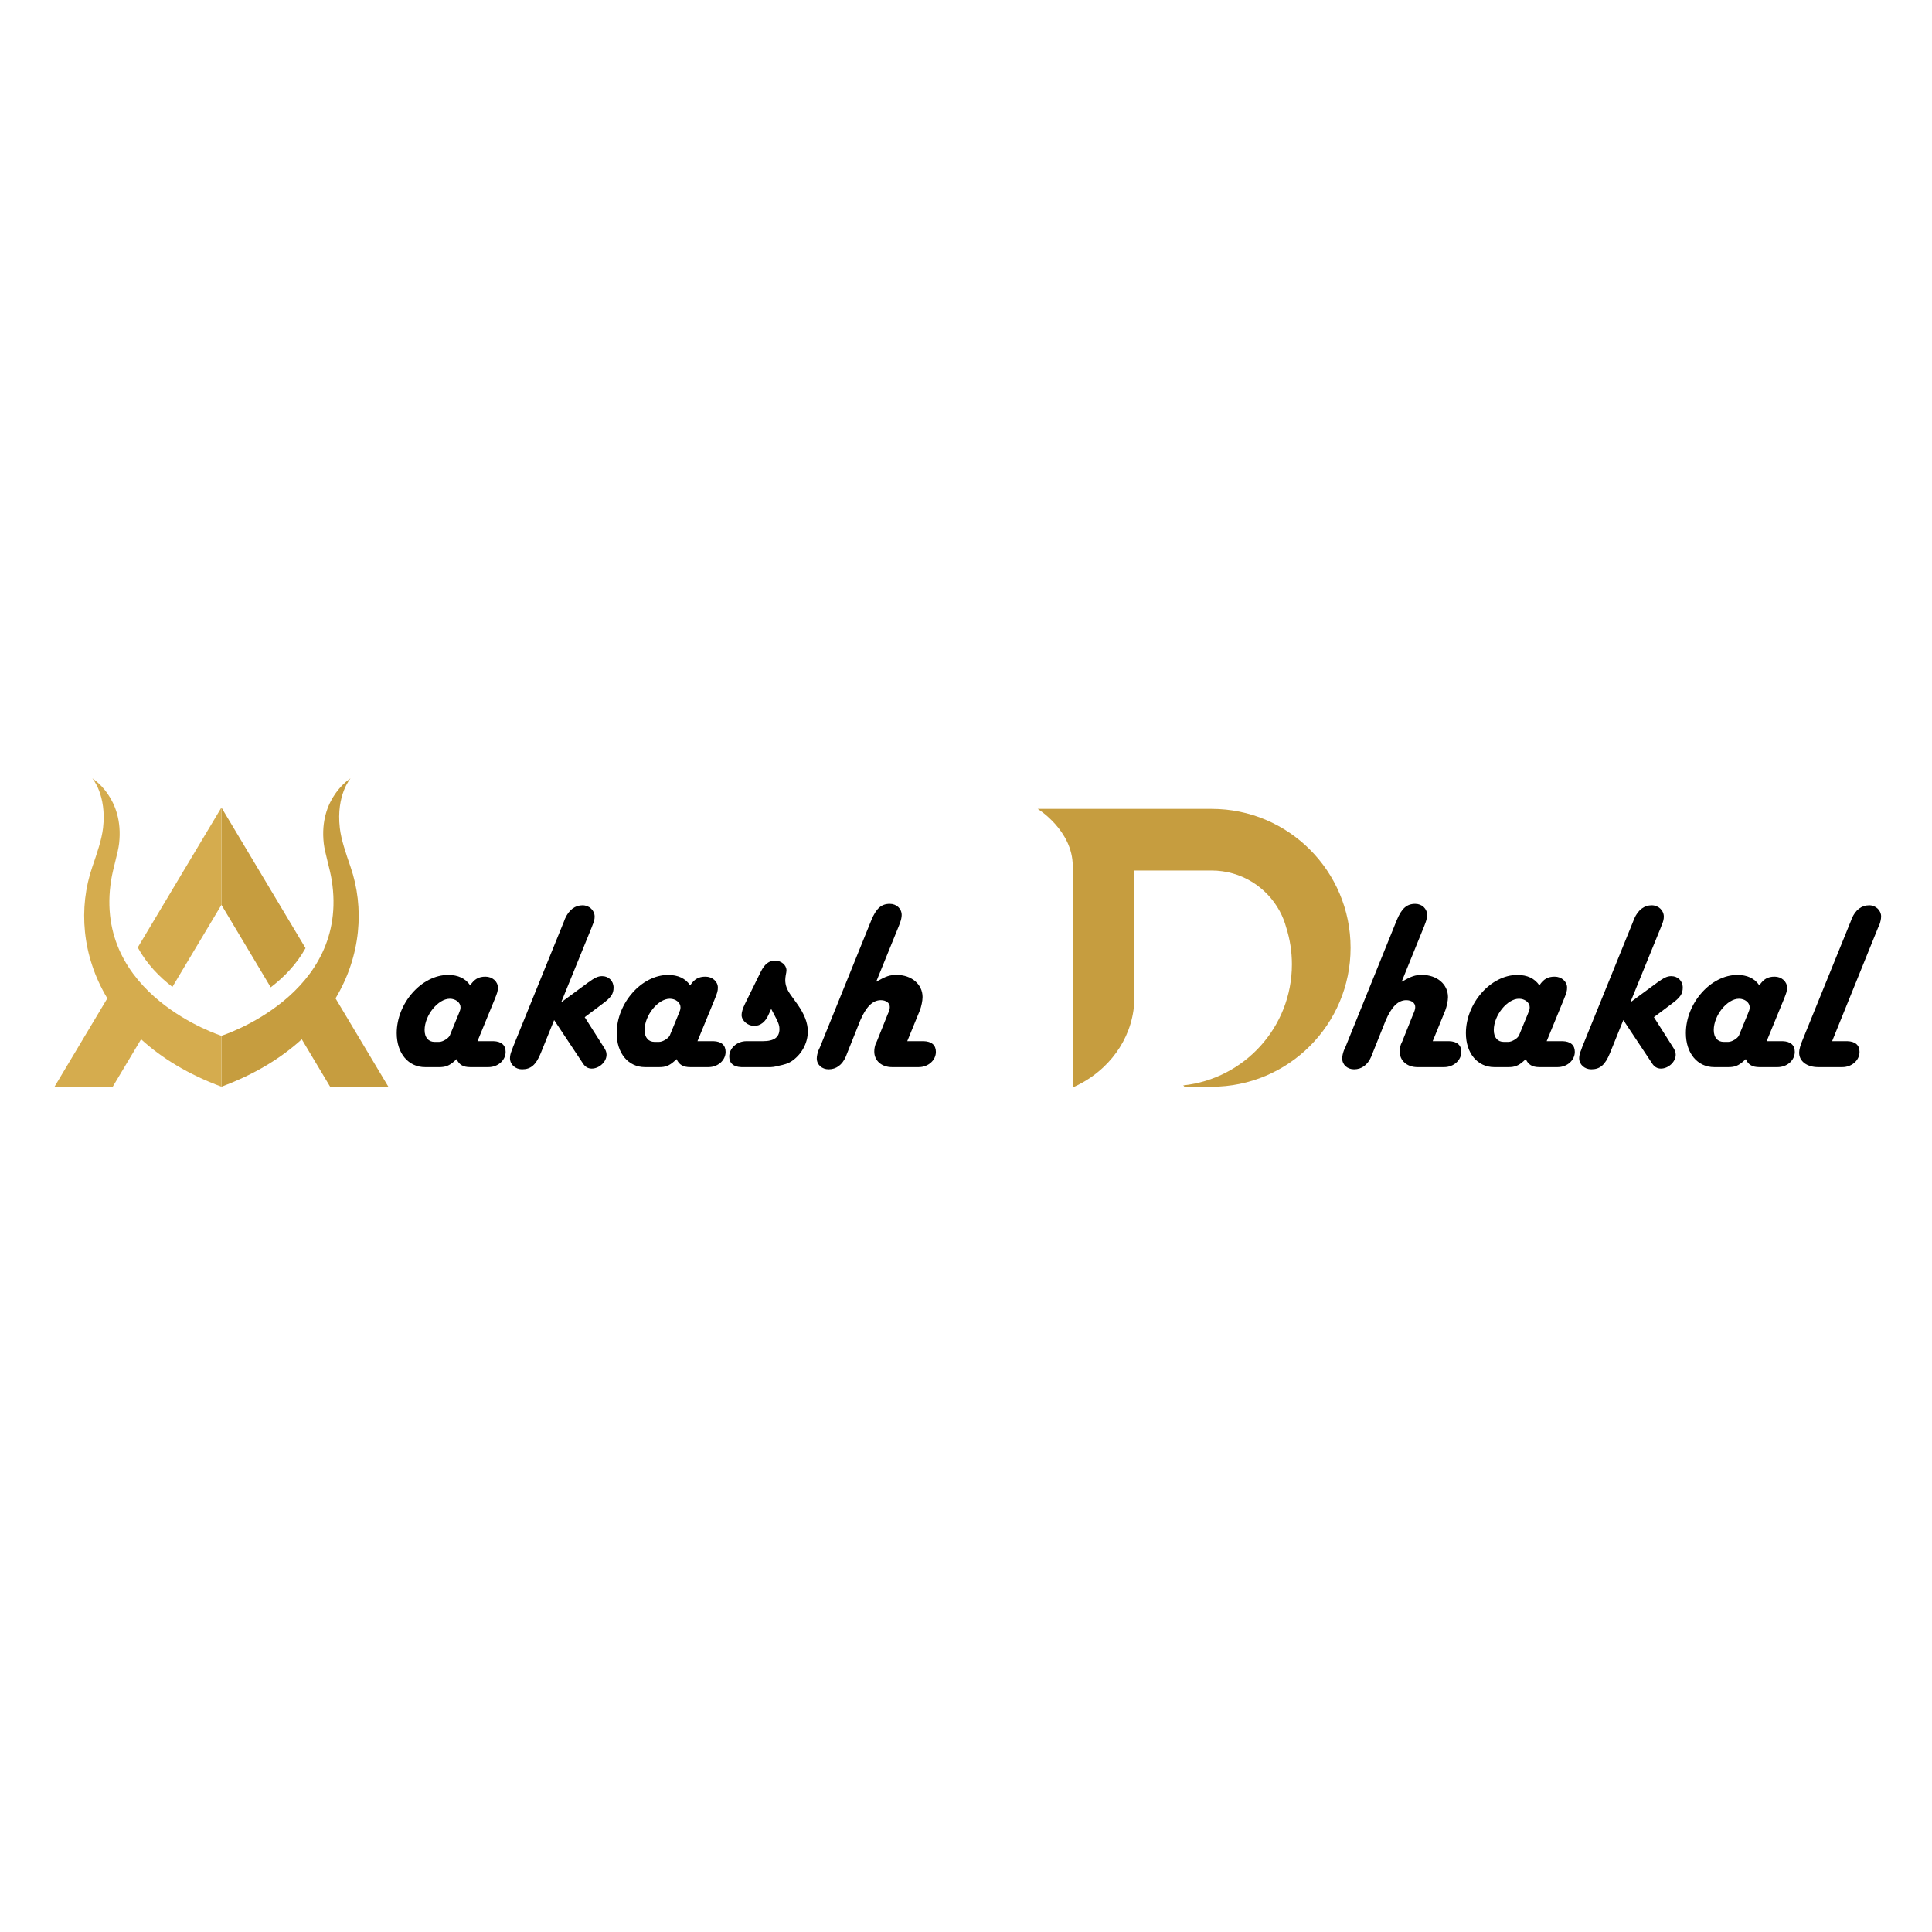
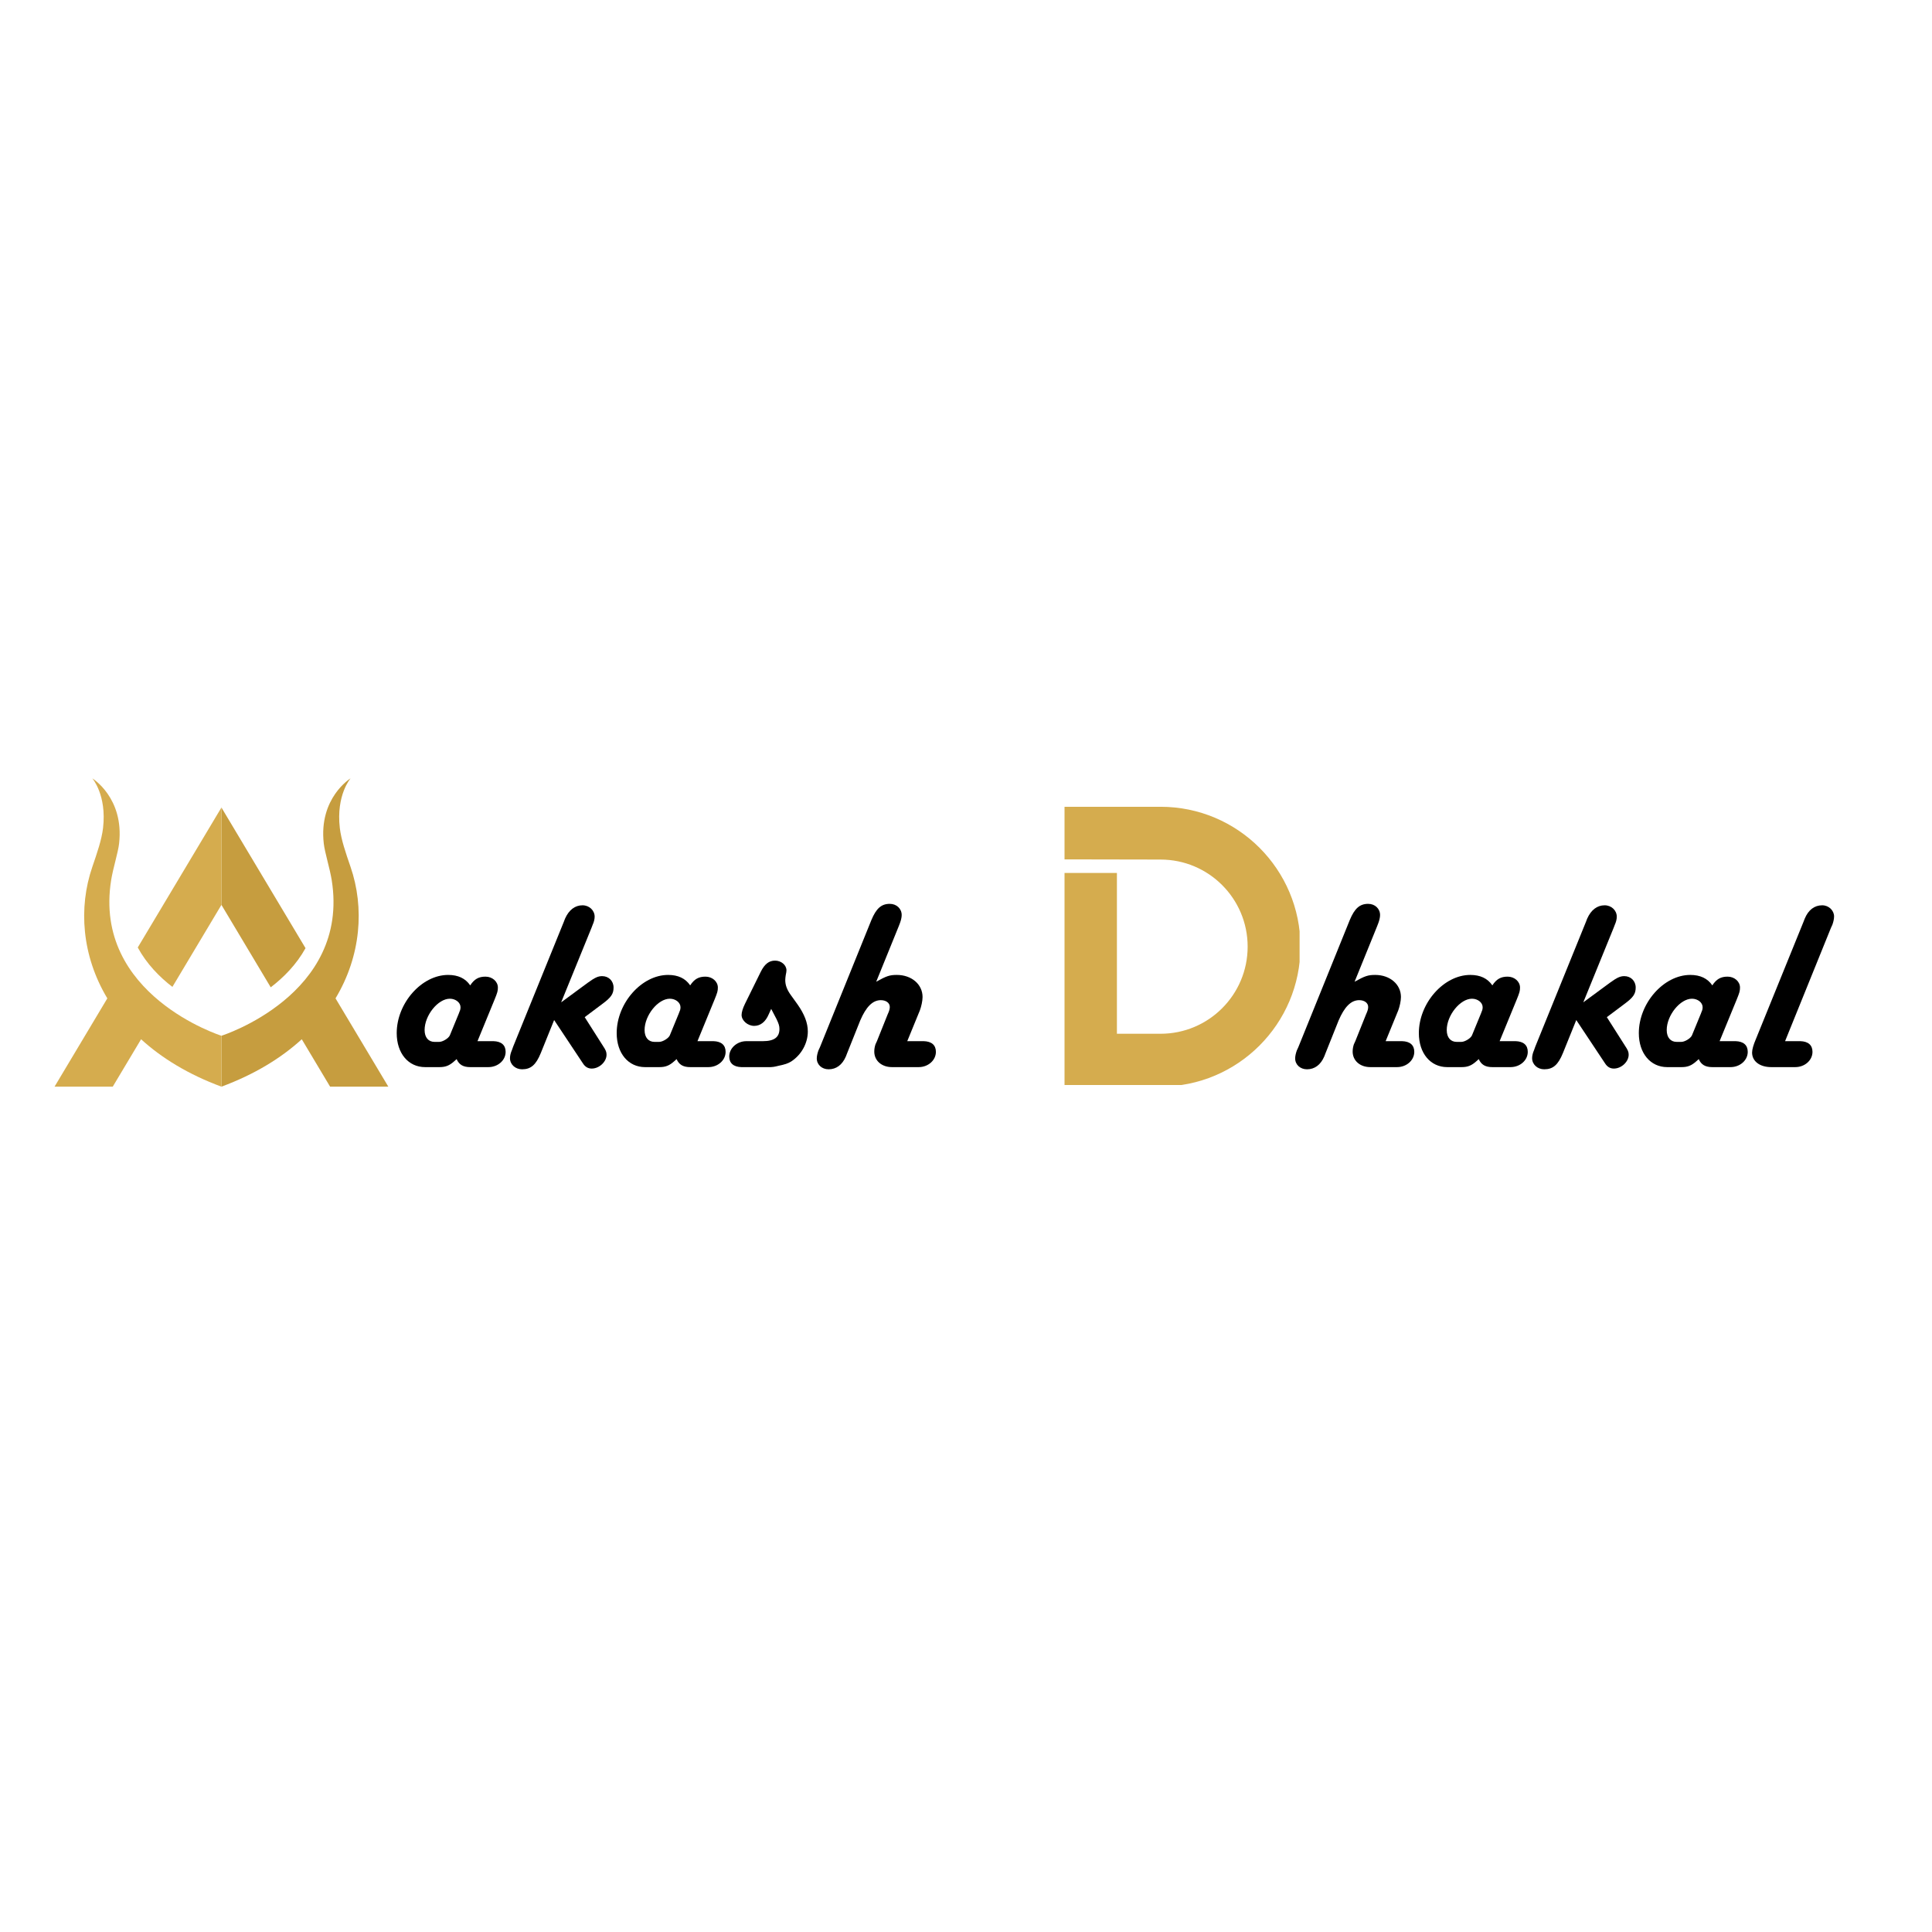
<svg xmlns="http://www.w3.org/2000/svg" width="500" zoomAndPan="magnify" viewBox="0 0 375 375" height="500" preserveAspectRatio="xMidYMid meet" version="1.0">
  <defs>
    <g />
-     <clipPath id="912ac21ba2">
+     <clipPath id="49691d0161">
      <path d="M 42.906 151.078 L 75.375 151.078 L 75.375 210.922 L 42.906 210.922 Z M 42.906 151.078 " clip-rule="nonzero" />
    </clipPath>
-     <clipPath id="03820cf09a">
+     <clipPath id="3d84a01396">
      <path d="M 10.586 151.078 L 42.988 151.078 L 42.988 210.922 L 10.586 210.922 Z M 10.586 151.078 " clip-rule="nonzero" />
    </clipPath>
-     <clipPath id="2ccfe9ee56">
-       <path d="M 201.402 157.004 L 262.152 157.004 L 262.152 211 L 201.402 211 Z M 201.402 157.004 " clip-rule="nonzero" />
+     <clipPath id="6e4f7316ff">
+       <path d="M 206.5 156.602 L 252.25 156.602 L 252.25 210.602 L 206.5 210.602 Z M 206.5 156.602 " clip-rule="nonzero" />
    </clipPath>
  </defs>
-   <g clip-path="url(#912ac21ba2)">
+   <g clip-path="url(#49691d0161)">
    <path fill="#c69d3f" d="M 75.375 210.922 L 65.125 193.781 C 70.098 185.5 70.758 176.164 68.043 168.27 C 67.113 165.566 66.219 162.984 65.957 160.703 C 65.219 154.305 68.043 151.078 68.043 151.078 C 68.043 151.078 61.836 154.863 62.844 163.723 C 63.047 165.508 64.012 168.508 64.383 170.812 C 67.965 193.141 42.98 201.039 42.98 201.039 L 42.98 210.922 C 49.414 208.539 54.574 205.367 58.574 201.719 L 64.074 210.922 L 75.375 210.922 " fill-opacity="1" fill-rule="nonzero" />
  </g>
  <path fill="#c69d3f" d="M 59.301 184.035 L 42.98 156.738 L 42.98 175.633 L 52.547 191.637 C 55.051 189.723 57.543 187.219 59.301 184.035 " fill-opacity="1" fill-rule="nonzero" />
-   <g clip-path="url(#03820cf09a)">
+   <g clip-path="url(#3d84a01396)">
    <path fill="#d5ac4e" d="M 21.578 170.812 C 21.945 168.508 22.914 165.508 23.117 163.723 C 24.125 154.863 17.918 151.078 17.918 151.078 C 17.918 151.078 20.742 154.305 20.004 160.703 C 19.738 162.984 18.844 165.566 17.918 168.27 C 15.203 176.164 15.863 185.5 20.832 193.781 L 10.586 210.922 L 21.883 210.922 L 27.383 201.719 C 31.383 205.367 36.543 208.539 42.98 210.922 L 42.98 201.039 C 42.98 201.039 17.996 193.141 21.578 170.812 " fill-opacity="1" fill-rule="nonzero" />
  </g>
  <path fill="#d5ac4e" d="M 26.738 183.906 C 28.473 187.105 30.957 189.629 33.461 191.559 L 42.98 175.633 L 42.98 156.738 L 26.738 183.906 " fill-opacity="1" fill-rule="nonzero" />
+   <g clip-path="url(#6e4f7316ff)">
+     <path fill="#d5ac4e" d="M 216.793 200.652 L 225.262 200.652 C 234.598 200.652 242.168 193.082 242.168 183.746 C 242.168 174.41 234.598 166.84 225.262 166.84 L 206.625 166.805 L 206.625 156.594 L 225.262 156.594 C 240.258 156.594 252.418 168.75 252.418 183.746 C 252.418 198.742 240.258 210.902 225.262 210.902 L 206.625 210.902 L 206.625 169.441 L 216.793 169.441 L 216.793 200.652 " fill-opacity="1" fill-rule="nonzero" />
+   </g>
  <g fill="#000000" fill-opacity="1">
-     <g transform="translate(259.9091, 207.1274)">
+     <g transform="translate(250.7767, 207.1274)">
      <g>
        <path d="M 12.148 -16.574 L 16.527 -27.359 L 16.762 -27.973 C 16.953 -28.488 17.094 -29.055 17.094 -29.523 C 17.094 -30.75 16.105 -31.691 14.785 -31.691 C 13.137 -31.691 12.148 -30.797 11.207 -28.535 L 1.223 -3.859 L 0.941 -3.25 C 0.754 -2.73 0.613 -2.168 0.613 -1.695 C 0.613 -0.473 1.602 0.422 2.918 0.422 C 4.379 0.422 5.555 -0.422 6.262 -2.07 L 6.5 -2.684 L 9.043 -9.043 C 10.172 -11.68 11.441 -12.996 13.043 -12.996 C 14.031 -12.996 14.785 -12.48 14.785 -11.68 C 14.785 -11.301 14.691 -10.926 14.363 -10.219 L 12.289 -5.039 L 12.008 -4.426 C 11.867 -4.004 11.773 -3.531 11.773 -3.016 C 11.773 -1.27 13.184 0 15.211 0 L 20.391 0 C 22.227 0 23.734 -1.32 23.734 -2.965 C 23.734 -4.285 22.887 -4.992 21.379 -5.039 L 18.176 -5.039 L 20.625 -11.02 C 20.906 -11.773 21.145 -12.855 21.145 -13.609 C 21.145 -16.059 19.023 -17.895 16.152 -17.895 C 14.785 -17.895 14.172 -17.707 12.148 -16.574 Z M 12.148 -16.574 " />
      </g>
    </g>
  </g>
  <g fill="#000000" fill-opacity="1">
-     <g transform="translate(283.9174, 207.1274)">
+     <g transform="translate(274.785, 207.1274)">
      <g>
        <path d="M 16.293 -5.039 L 19.637 -13.184 C 20.152 -14.457 20.25 -14.785 20.25 -15.445 C 20.25 -16.621 19.164 -17.562 17.848 -17.562 C 16.527 -17.562 15.68 -17.094 14.879 -15.867 C 13.938 -17.234 12.527 -17.895 10.594 -17.895 C 5.461 -17.895 0.613 -12.43 0.613 -6.594 C 0.613 -2.684 2.871 0 6.121 0 L 8.898 0 C 10.078 0 10.832 -0.281 11.82 -1.176 L 12.242 -1.555 C 12.715 -0.473 13.516 0 14.879 0 L 18.41 0 C 20.25 0 21.754 -1.32 21.754 -2.965 C 21.754 -4.285 20.906 -4.992 19.402 -5.039 Z M 10.926 -6.168 C 10.688 -5.605 9.559 -4.898 8.852 -4.898 L 7.957 -4.898 C 6.781 -4.898 6.027 -5.746 6.027 -7.203 C 6.027 -10.031 8.617 -13.277 10.926 -13.277 C 12.055 -13.277 12.996 -12.527 12.996 -11.633 C 12.996 -11.348 12.949 -11.066 12.809 -10.785 L 12.668 -10.406 Z M 10.926 -6.168 " />
      </g>
    </g>
  </g>
  <g fill="#000000" fill-opacity="1">
-     <g transform="translate(305.9015, 207.1274)">
+     <g transform="translate(296.7691, 207.1274)">
      <g>
        <path d="M 15.117 -9.699 L 18.508 -12.242 C 20.25 -13.516 20.719 -14.223 20.719 -15.445 C 20.719 -16.715 19.777 -17.66 18.508 -17.66 C 17.707 -17.66 17.094 -17.375 15.727 -16.387 L 10.547 -12.574 L 16.434 -27.027 L 16.668 -27.641 C 16.906 -28.16 17.047 -28.723 17.047 -29.195 C 17.047 -30.418 16.012 -31.41 14.691 -31.41 C 13.23 -31.41 12.055 -30.512 11.301 -28.82 L 11.066 -28.207 L 1.223 -3.957 L 0.988 -3.297 C 0.754 -2.777 0.613 -2.215 0.613 -1.742 C 0.613 -0.52 1.648 0.422 2.965 0.422 C 4.66 0.422 5.652 -0.422 6.594 -2.73 L 9.184 -9.137 L 14.504 -1.129 L 14.785 -0.707 C 15.211 -0.047 15.773 0.281 16.48 0.281 C 17.941 0.281 19.355 -1.035 19.355 -2.402 C 19.355 -2.965 19.211 -3.297 18.648 -4.145 Z M 15.117 -9.699 " />
      </g>
    </g>
  </g>
  <g fill="#000000" fill-opacity="1">
-     <g transform="translate(326.6146, 207.1274)">
+     <g transform="translate(317.4821, 207.1274)">
      <g>
        <path d="M 16.293 -5.039 L 19.637 -13.184 C 20.152 -14.457 20.25 -14.785 20.25 -15.445 C 20.25 -16.621 19.164 -17.562 17.848 -17.562 C 16.527 -17.562 15.68 -17.094 14.879 -15.867 C 13.938 -17.234 12.527 -17.895 10.594 -17.895 C 5.461 -17.895 0.613 -12.43 0.613 -6.594 C 0.613 -2.684 2.871 0 6.121 0 L 8.898 0 C 10.078 0 10.832 -0.281 11.82 -1.176 L 12.242 -1.555 C 12.715 -0.473 13.516 0 14.879 0 L 18.41 0 C 20.25 0 21.754 -1.32 21.754 -2.965 C 21.754 -4.285 20.906 -4.992 19.402 -5.039 Z M 10.926 -6.168 C 10.688 -5.605 9.559 -4.898 8.852 -4.898 L 7.957 -4.898 C 6.781 -4.898 6.027 -5.746 6.027 -7.203 C 6.027 -10.031 8.617 -13.277 10.926 -13.277 C 12.055 -13.277 12.996 -12.527 12.996 -11.633 C 12.996 -11.348 12.949 -11.066 12.809 -10.785 L 12.668 -10.406 Z M 10.926 -6.168 " />
      </g>
    </g>
  </g>
  <g fill="#000000" fill-opacity="1">
-     <g transform="translate(348.5986, 207.1274)">
+     <g transform="translate(339.4662, 207.1274)">
      <g>
        <path d="M 7.016 -5.039 L 15.918 -27.027 L 16.199 -27.641 C 16.387 -28.16 16.527 -28.77 16.527 -29.242 C 16.527 -30.418 15.492 -31.41 14.223 -31.41 C 12.715 -31.41 11.535 -30.512 10.832 -28.82 L 10.594 -28.207 L 1.32 -5.367 C 0.895 -4.379 0.613 -3.438 0.613 -2.824 C 0.613 -1.129 2.117 0 4.332 0 L 8.992 0 C 10.832 0 12.336 -1.32 12.336 -2.965 C 12.336 -4.285 11.488 -4.992 9.984 -5.039 Z M 7.016 -5.039 " />
      </g>
    </g>
-   </g>
-   <g clip-path="url(#2ccfe9ee56)">
-     <path fill="#c69d3f" d="M 235.184 157.004 L 201.418 157.004 C 201.418 157.004 208.219 161.184 208.219 168.105 L 208.219 210.934 L 208.531 210.934 C 208.793 210.812 209.051 210.688 209.309 210.555 C 211.16 209.613 212.844 208.418 214.297 207.023 C 215.457 205.91 216.477 204.676 217.324 203.332 C 219.145 200.457 220.188 197.109 220.188 193.535 L 220.188 168.969 L 235.184 168.969 C 240.875 168.969 245.824 172.141 248.367 176.812 C 248.367 176.812 248.367 176.816 248.371 176.82 C 248.922 177.828 249.355 178.914 249.66 180.047 C 249.664 180.051 249.664 180.051 249.664 180.055 C 249.664 180.059 249.664 180.062 249.668 180.066 C 250.375 182.312 250.758 184.699 250.758 187.18 C 250.758 199.367 241.527 209.402 229.676 210.672 C 229.754 210.758 229.832 210.844 229.906 210.934 L 235.184 210.934 C 242.633 210.934 249.371 207.914 254.25 203.035 C 259.133 198.152 262.148 191.414 262.148 183.969 C 262.148 169.074 250.078 157.004 235.184 157.004 " fill-opacity="1" fill-rule="nonzero" />
  </g>
  <g fill="#000000" fill-opacity="1">
    <g transform="translate(76.38904, 207.1274)">
      <g>
        <path d="M 16.293 -5.039 L 19.637 -13.184 C 20.152 -14.457 20.25 -14.785 20.25 -15.445 C 20.25 -16.621 19.164 -17.562 17.848 -17.562 C 16.527 -17.562 15.68 -17.094 14.879 -15.867 C 13.938 -17.234 12.527 -17.895 10.594 -17.895 C 5.461 -17.895 0.613 -12.43 0.613 -6.594 C 0.613 -2.684 2.871 0 6.121 0 L 8.898 0 C 10.078 0 10.832 -0.281 11.82 -1.176 L 12.242 -1.555 C 12.715 -0.473 13.516 0 14.879 0 L 18.41 0 C 20.25 0 21.754 -1.32 21.754 -2.965 C 21.754 -4.285 20.906 -4.992 19.402 -5.039 Z M 10.926 -6.168 C 10.688 -5.605 9.559 -4.898 8.852 -4.898 L 7.957 -4.898 C 6.781 -4.898 6.027 -5.746 6.027 -7.203 C 6.027 -10.031 8.617 -13.277 10.926 -13.277 C 12.055 -13.277 12.996 -12.527 12.996 -11.633 C 12.996 -11.348 12.949 -11.066 12.809 -10.785 L 12.668 -10.406 Z M 10.926 -6.168 " />
      </g>
    </g>
  </g>
  <g fill="#000000" fill-opacity="1">
    <g transform="translate(98.37311, 207.1274)">
      <g>
        <path d="M 15.117 -9.699 L 18.508 -12.242 C 20.25 -13.516 20.719 -14.223 20.719 -15.445 C 20.719 -16.715 19.777 -17.66 18.508 -17.66 C 17.707 -17.66 17.094 -17.375 15.727 -16.387 L 10.547 -12.574 L 16.434 -27.027 L 16.668 -27.641 C 16.906 -28.16 17.047 -28.723 17.047 -29.195 C 17.047 -30.418 16.012 -31.41 14.691 -31.41 C 13.23 -31.41 12.055 -30.512 11.301 -28.82 L 11.066 -28.207 L 1.223 -3.957 L 0.988 -3.297 C 0.754 -2.777 0.613 -2.215 0.613 -1.742 C 0.613 -0.52 1.648 0.422 2.965 0.422 C 4.66 0.422 5.652 -0.422 6.594 -2.73 L 9.184 -9.137 L 14.504 -1.129 L 14.785 -0.707 C 15.211 -0.047 15.773 0.281 16.48 0.281 C 17.941 0.281 19.355 -1.035 19.355 -2.402 C 19.355 -2.965 19.211 -3.297 18.648 -4.145 Z M 15.117 -9.699 " />
      </g>
    </g>
  </g>
  <g fill="#000000" fill-opacity="1">
    <g transform="translate(119.0862, 207.1274)">
      <g>
        <path d="M 16.293 -5.039 L 19.637 -13.184 C 20.152 -14.457 20.25 -14.785 20.25 -15.445 C 20.25 -16.621 19.164 -17.562 17.848 -17.562 C 16.527 -17.562 15.68 -17.094 14.879 -15.867 C 13.938 -17.234 12.527 -17.895 10.594 -17.895 C 5.461 -17.895 0.613 -12.43 0.613 -6.594 C 0.613 -2.684 2.871 0 6.121 0 L 8.898 0 C 10.078 0 10.832 -0.281 11.82 -1.176 L 12.242 -1.555 C 12.715 -0.473 13.516 0 14.879 0 L 18.41 0 C 20.25 0 21.754 -1.32 21.754 -2.965 C 21.754 -4.285 20.906 -4.992 19.402 -5.039 Z M 10.926 -6.168 C 10.688 -5.605 9.559 -4.898 8.852 -4.898 L 7.957 -4.898 C 6.781 -4.898 6.027 -5.746 6.027 -7.203 C 6.027 -10.031 8.617 -13.277 10.926 -13.277 C 12.055 -13.277 12.996 -12.527 12.996 -11.633 C 12.996 -11.348 12.949 -11.066 12.809 -10.785 L 12.668 -10.406 Z M 10.926 -6.168 " />
      </g>
    </g>
  </g>
  <g fill="#000000" fill-opacity="1">
    <g transform="translate(141.0702, 207.1274)">
      <g>
        <path d="M 8.617 -11.301 L 9.652 -9.324 C 10.078 -8.43 10.219 -8.004 10.219 -7.395 C 10.219 -5.793 9.184 -5.039 7.016 -5.039 L 3.812 -5.039 C 1.977 -5.039 0.473 -3.672 0.473 -2.07 C 0.473 -0.754 1.32 -0.047 2.824 0 L 8.523 0 C 8.758 0 9.23 -0.047 9.938 -0.234 C 11.301 -0.52 11.867 -0.707 12.48 -1.082 C 14.457 -2.355 15.727 -4.613 15.727 -6.922 C 15.727 -8.57 15.07 -10.266 13.75 -12.148 L 12.43 -13.984 C 11.68 -15.02 11.348 -15.918 11.348 -16.906 C 11.348 -17.188 11.395 -17.516 11.441 -17.848 C 11.535 -18.27 11.582 -18.602 11.582 -18.789 C 11.582 -19.824 10.547 -20.672 9.371 -20.672 C 8.195 -20.672 7.348 -20.012 6.594 -18.508 L 3.531 -12.289 C 3.109 -11.441 2.871 -10.641 2.871 -10.125 C 2.871 -9.043 4.051 -8.004 5.32 -8.004 C 6.547 -8.004 7.535 -8.805 8.145 -10.266 Z M 8.617 -11.301 " />
      </g>
    </g>
  </g>
  <g fill="#000000" fill-opacity="1">
    <g transform="translate(157.9231, 207.1274)">
      <g>
        <path d="M 12.148 -16.574 L 16.527 -27.359 L 16.762 -27.973 C 16.953 -28.488 17.094 -29.055 17.094 -29.523 C 17.094 -30.75 16.105 -31.691 14.785 -31.691 C 13.137 -31.691 12.148 -30.797 11.207 -28.535 L 1.223 -3.859 L 0.941 -3.25 C 0.754 -2.73 0.613 -2.168 0.613 -1.695 C 0.613 -0.473 1.602 0.422 2.918 0.422 C 4.379 0.422 5.555 -0.422 6.262 -2.07 L 6.5 -2.684 L 9.043 -9.043 C 10.172 -11.68 11.441 -12.996 13.043 -12.996 C 14.031 -12.996 14.785 -12.48 14.785 -11.68 C 14.785 -11.301 14.691 -10.926 14.363 -10.219 L 12.289 -5.039 L 12.008 -4.426 C 11.867 -4.004 11.773 -3.531 11.773 -3.016 C 11.773 -1.27 13.184 0 15.211 0 L 20.391 0 C 22.227 0 23.734 -1.32 23.734 -2.965 C 23.734 -4.285 22.887 -4.992 21.379 -5.039 L 18.176 -5.039 L 20.625 -11.02 C 20.906 -11.773 21.145 -12.855 21.145 -13.609 C 21.145 -16.059 19.023 -17.895 16.152 -17.895 C 14.785 -17.895 14.172 -17.707 12.148 -16.574 Z M 12.148 -16.574 " />
      </g>
    </g>
  </g>
</svg>
